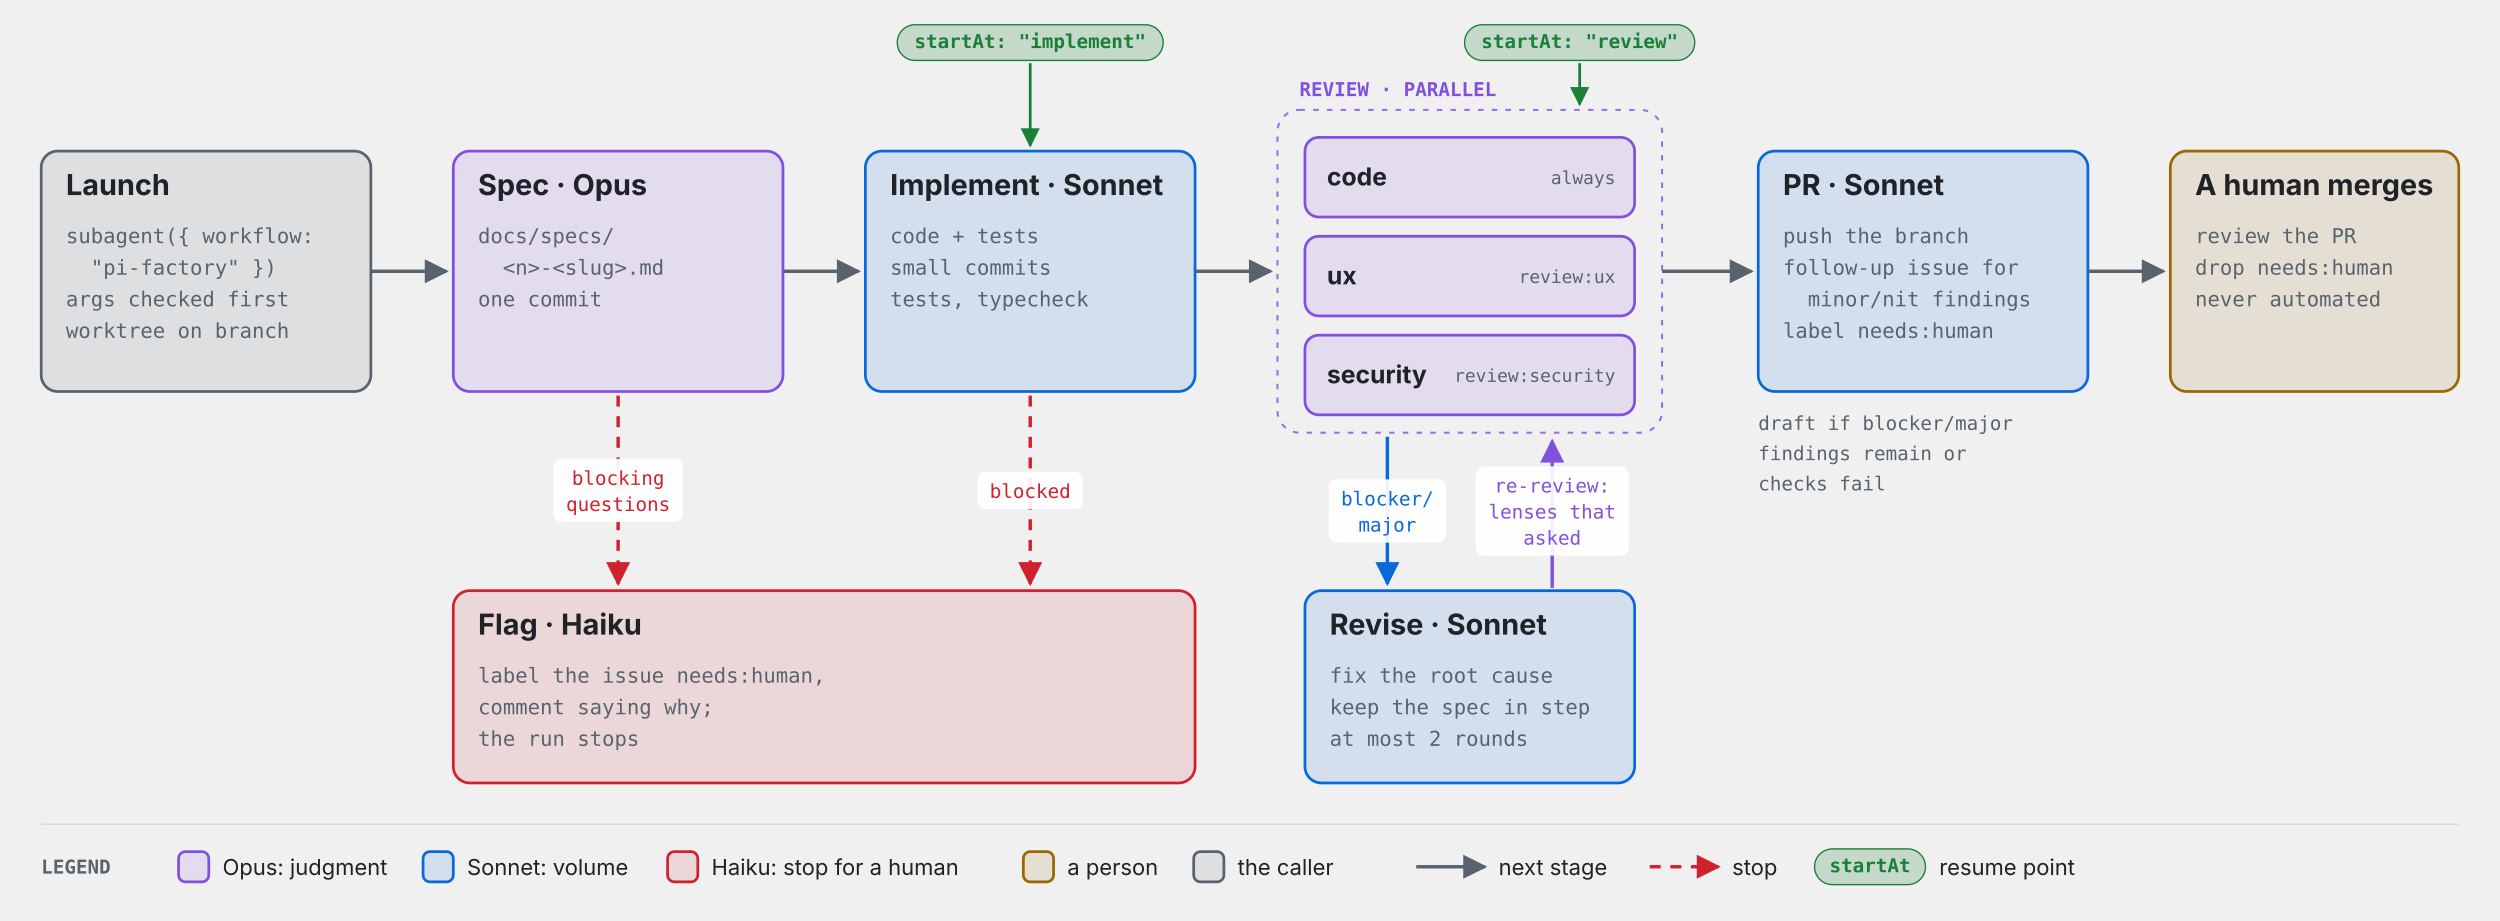
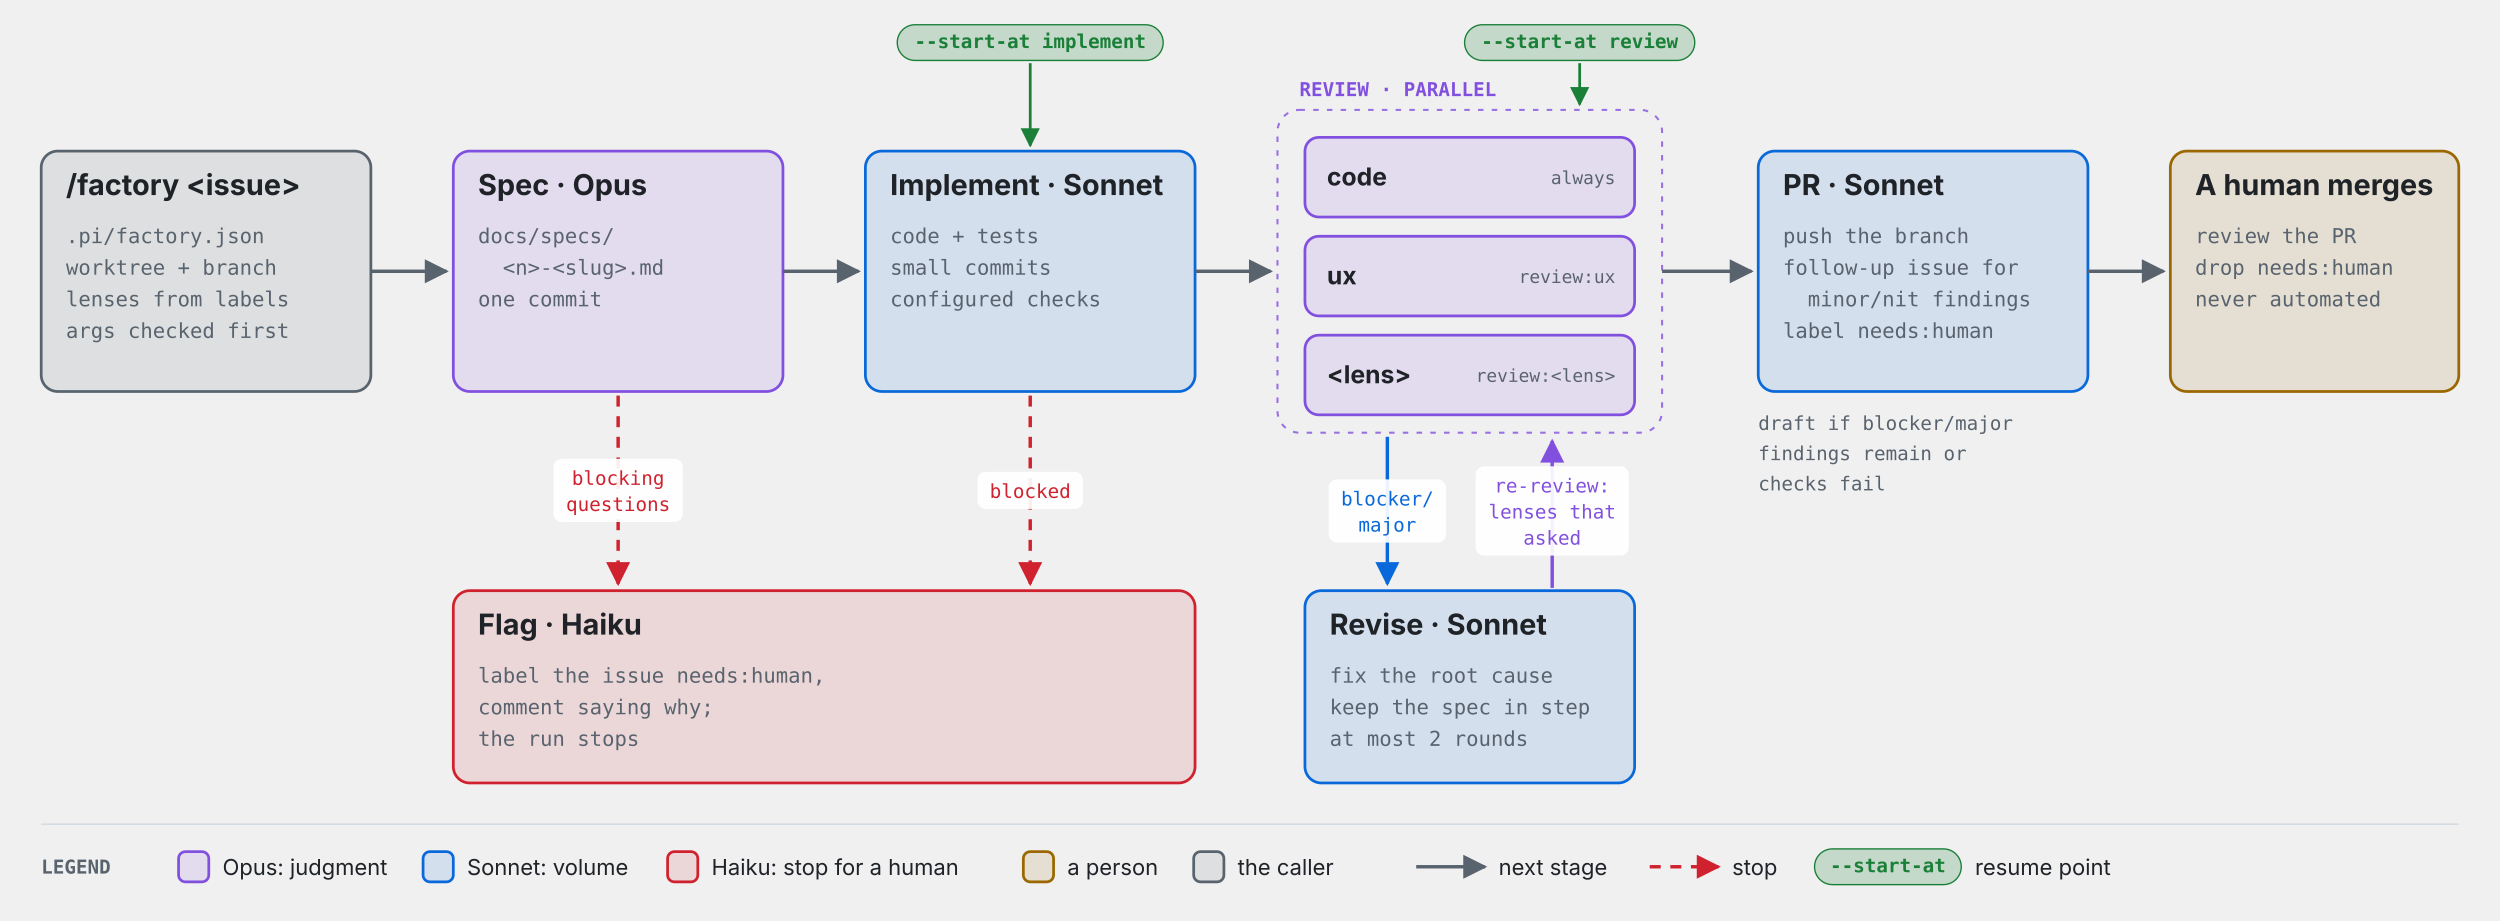
<svg xmlns="http://www.w3.org/2000/svg" viewBox="0 0 1820 670" width="1820" height="670" role="img" aria-label="The factory workflow: launch, spec (Opus), implement (Sonnet), parallel review lenses (Opus) with up to two revise rounds (Sonnet), then a PR (Sonnet) that a human merges. Spec or implement can stop and flag a human.">
  <defs>
    <marker id="ah-MUTED" viewBox="0 0 10 10" refX="9" refY="5" markerWidth="7" markerHeight="7" orient="auto-start-reverse">
      <path d="M0,0 L10,5 L0,10 z" fill="#59636e" />
    </marker>
    <marker id="ah-VIOLET" viewBox="0 0 10 10" refX="9" refY="5" markerWidth="7" markerHeight="7" orient="auto-start-reverse">
      <path d="M0,0 L10,5 L0,10 z" fill="#8250df" />
    </marker>
    <marker id="ah-BLUE" viewBox="0 0 10 10" refX="9" refY="5" markerWidth="7" markerHeight="7" orient="auto-start-reverse">
      <path d="M0,0 L10,5 L0,10 z" fill="#0969da" />
    </marker>
    <marker id="ah-GREEN" viewBox="0 0 10 10" refX="9" refY="5" markerWidth="7" markerHeight="7" orient="auto-start-reverse">
      <path d="M0,0 L10,5 L0,10 z" fill="#1a7f37" />
    </marker>
    <marker id="ah-AMBER" viewBox="0 0 10 10" refX="9" refY="5" markerWidth="7" markerHeight="7" orient="auto-start-reverse">
      <path d="M0,0 L10,5 L0,10 z" fill="#9a6700" />
    </marker>
    <marker id="ah-CORAL" viewBox="0 0 10 10" refX="9" refY="5" markerWidth="7" markerHeight="7" orient="auto-start-reverse">
      <path d="M0,0 L10,5 L0,10 z" fill="#cf222e" />
    </marker>
  </defs>
  <rect x="30" y="110" width="240" height="175" rx="12" fill="#59636e1f" stroke="#59636e" stroke-width="2" />
-   <text x="48" y="142" font-family="Inter, 'Helvetica Neue', Helvetica, Arial, sans-serif" font-size="21" fill="#1f2328" font-weight="650" text-anchor="start" xml:space="preserve">Launch</text>
-   <text x="48" y="177" font-family="'JetBrains Mono', Menlo, Consolas, 'DejaVu Sans Mono', monospace" font-size="15" fill="#59636e" font-weight="400" text-anchor="start" xml:space="preserve">subagent({ workflow:</text>
-   <text x="48" y="200" font-family="'JetBrains Mono', Menlo, Consolas, 'DejaVu Sans Mono', monospace" font-size="15" fill="#59636e" font-weight="400" text-anchor="start" xml:space="preserve">  "pi-factory" })</text>
-   <text x="48" y="223" font-family="'JetBrains Mono', Menlo, Consolas, 'DejaVu Sans Mono', monospace" font-size="15" fill="#59636e" font-weight="400" text-anchor="start" xml:space="preserve">args checked first</text>
-   <text x="48" y="246" font-family="'JetBrains Mono', Menlo, Consolas, 'DejaVu Sans Mono', monospace" font-size="15" fill="#59636e" font-weight="400" text-anchor="start" xml:space="preserve">worktree on branch</text>
+   <text x="48" y="142" font-family="Inter, 'Helvetica Neue', Helvetica, Arial, sans-serif" font-size="21" fill="#1f2328" font-weight="650" text-anchor="start" xml:space="preserve">/factory &lt;issue&gt;</text>
+   <text x="48" y="177" font-family="'JetBrains Mono', Menlo, Consolas, 'DejaVu Sans Mono', monospace" font-size="15" fill="#59636e" font-weight="400" text-anchor="start" xml:space="preserve">.pi/factory.json</text>
+   <text x="48" y="200" font-family="'JetBrains Mono', Menlo, Consolas, 'DejaVu Sans Mono', monospace" font-size="15" fill="#59636e" font-weight="400" text-anchor="start" xml:space="preserve">worktree + branch</text>
+   <text x="48" y="223" font-family="'JetBrains Mono', Menlo, Consolas, 'DejaVu Sans Mono', monospace" font-size="15" fill="#59636e" font-weight="400" text-anchor="start" xml:space="preserve">lenses from labels</text>
+   <text x="48" y="246" font-family="'JetBrains Mono', Menlo, Consolas, 'DejaVu Sans Mono', monospace" font-size="15" fill="#59636e" font-weight="400" text-anchor="start" xml:space="preserve">args checked first</text>
  <rect x="330" y="110" width="240" height="175" rx="12" fill="#8250df1f" stroke="#8250df" stroke-width="2" />
  <text x="348" y="142" font-family="Inter, 'Helvetica Neue', Helvetica, Arial, sans-serif" font-size="21" fill="#1f2328" font-weight="650" text-anchor="start" xml:space="preserve">Spec · Opus</text>
  <text x="348" y="177" font-family="'JetBrains Mono', Menlo, Consolas, 'DejaVu Sans Mono', monospace" font-size="15" fill="#59636e" font-weight="400" text-anchor="start" xml:space="preserve">docs/specs/</text>
  <text x="348" y="200" font-family="'JetBrains Mono', Menlo, Consolas, 'DejaVu Sans Mono', monospace" font-size="15" fill="#59636e" font-weight="400" text-anchor="start" xml:space="preserve">  &lt;n&gt;-&lt;slug&gt;.md</text>
  <text x="348" y="223" font-family="'JetBrains Mono', Menlo, Consolas, 'DejaVu Sans Mono', monospace" font-size="15" fill="#59636e" font-weight="400" text-anchor="start" xml:space="preserve">one commit</text>
  <rect x="630" y="110" width="240" height="175" rx="12" fill="#0969da1f" stroke="#0969da" stroke-width="2" />
  <text x="648" y="142" font-family="Inter, 'Helvetica Neue', Helvetica, Arial, sans-serif" font-size="21" fill="#1f2328" font-weight="650" text-anchor="start" xml:space="preserve">Implement · Sonnet</text>
  <text x="648" y="177" font-family="'JetBrains Mono', Menlo, Consolas, 'DejaVu Sans Mono', monospace" font-size="15" fill="#59636e" font-weight="400" text-anchor="start" xml:space="preserve">code + tests</text>
  <text x="648" y="200" font-family="'JetBrains Mono', Menlo, Consolas, 'DejaVu Sans Mono', monospace" font-size="15" fill="#59636e" font-weight="400" text-anchor="start" xml:space="preserve">small commits</text>
-   <text x="648" y="223" font-family="'JetBrains Mono', Menlo, Consolas, 'DejaVu Sans Mono', monospace" font-size="15" fill="#59636e" font-weight="400" text-anchor="start" xml:space="preserve">tests, typecheck</text>
+   <text x="648" y="223" font-family="'JetBrains Mono', Menlo, Consolas, 'DejaVu Sans Mono', monospace" font-size="15" fill="#59636e" font-weight="400" text-anchor="start" xml:space="preserve">configured checks</text>
  <rect x="930" y="80" width="280" height="235" rx="16" fill="none" stroke="#8250df" stroke-width="1.5" stroke-dasharray="4 6" opacity="0.8" />
  <text x="946" y="70" font-family="'JetBrains Mono', Menlo, Consolas, 'DejaVu Sans Mono', monospace" font-size="14" fill="#8250df" font-weight="700" text-anchor="start" xml:space="preserve">REVIEW · PARALLEL</text>
  <rect x="950" y="100" width="240" height="58" rx="10" fill="#8250df1f" stroke="#8250df" stroke-width="2" />
  <text x="966" y="135.0" font-family="Inter, 'Helvetica Neue', Helvetica, Arial, sans-serif" font-size="18" fill="#1f2328" font-weight="650" text-anchor="start" xml:space="preserve">code</text>
  <text x="1176" y="134.0" font-family="'JetBrains Mono', Menlo, Consolas, 'DejaVu Sans Mono', monospace" font-size="13" fill="#59636e" font-weight="400" text-anchor="end" xml:space="preserve">always</text>
  <rect x="950" y="172" width="240" height="58" rx="10" fill="#8250df1f" stroke="#8250df" stroke-width="2" />
  <text x="966" y="207.0" font-family="Inter, 'Helvetica Neue', Helvetica, Arial, sans-serif" font-size="18" fill="#1f2328" font-weight="650" text-anchor="start" xml:space="preserve">ux</text>
  <text x="1176" y="206.0" font-family="'JetBrains Mono', Menlo, Consolas, 'DejaVu Sans Mono', monospace" font-size="13" fill="#59636e" font-weight="400" text-anchor="end" xml:space="preserve">review:ux</text>
  <rect x="950" y="244" width="240" height="58" rx="10" fill="#8250df1f" stroke="#8250df" stroke-width="2" />
-   <text x="966" y="279.0" font-family="Inter, 'Helvetica Neue', Helvetica, Arial, sans-serif" font-size="18" fill="#1f2328" font-weight="650" text-anchor="start" xml:space="preserve">security</text>
-   <text x="1176" y="278.0" font-family="'JetBrains Mono', Menlo, Consolas, 'DejaVu Sans Mono', monospace" font-size="13" fill="#59636e" font-weight="400" text-anchor="end" xml:space="preserve">review:security</text>
+   <text x="966" y="279.0" font-family="Inter, 'Helvetica Neue', Helvetica, Arial, sans-serif" font-size="18" fill="#1f2328" font-weight="650" text-anchor="start" xml:space="preserve">&lt;lens&gt;</text>
+   <text x="1176" y="278.0" font-family="'JetBrains Mono', Menlo, Consolas, 'DejaVu Sans Mono', monospace" font-size="13" fill="#59636e" font-weight="400" text-anchor="end" xml:space="preserve">review:&lt;lens&gt;</text>
  <rect x="1280" y="110" width="240" height="175" rx="12" fill="#0969da1f" stroke="#0969da" stroke-width="2" />
  <text x="1298" y="142" font-family="Inter, 'Helvetica Neue', Helvetica, Arial, sans-serif" font-size="21" fill="#1f2328" font-weight="650" text-anchor="start" xml:space="preserve">PR · Sonnet</text>
  <text x="1298" y="177" font-family="'JetBrains Mono', Menlo, Consolas, 'DejaVu Sans Mono', monospace" font-size="15" fill="#59636e" font-weight="400" text-anchor="start" xml:space="preserve">push the branch</text>
  <text x="1298" y="200" font-family="'JetBrains Mono', Menlo, Consolas, 'DejaVu Sans Mono', monospace" font-size="15" fill="#59636e" font-weight="400" text-anchor="start" xml:space="preserve">follow-up issue for</text>
  <text x="1298" y="223" font-family="'JetBrains Mono', Menlo, Consolas, 'DejaVu Sans Mono', monospace" font-size="15" fill="#59636e" font-weight="400" text-anchor="start" xml:space="preserve">  minor/nit findings</text>
  <text x="1298" y="246" font-family="'JetBrains Mono', Menlo, Consolas, 'DejaVu Sans Mono', monospace" font-size="15" fill="#59636e" font-weight="400" text-anchor="start" xml:space="preserve">label needs:human</text>
  <text x="1280" y="313" font-family="'JetBrains Mono', Menlo, Consolas, 'DejaVu Sans Mono', monospace" font-size="14" fill="#59636e" font-weight="400" text-anchor="start" xml:space="preserve">draft if blocker/major</text>
  <text x="1280" y="335" font-family="'JetBrains Mono', Menlo, Consolas, 'DejaVu Sans Mono', monospace" font-size="14" fill="#59636e" font-weight="400" text-anchor="start" xml:space="preserve">findings remain or</text>
  <text x="1280" y="357" font-family="'JetBrains Mono', Menlo, Consolas, 'DejaVu Sans Mono', monospace" font-size="14" fill="#59636e" font-weight="400" text-anchor="start" xml:space="preserve">checks fail</text>
  <rect x="1580" y="110" width="210" height="175" rx="12" fill="#9a67001f" stroke="#9a6700" stroke-width="2" />
  <text x="1598" y="142" font-family="Inter, 'Helvetica Neue', Helvetica, Arial, sans-serif" font-size="21" fill="#1f2328" font-weight="650" text-anchor="start" xml:space="preserve">A human merges</text>
  <text x="1598" y="177" font-family="'JetBrains Mono', Menlo, Consolas, 'DejaVu Sans Mono', monospace" font-size="15" fill="#59636e" font-weight="400" text-anchor="start" xml:space="preserve">review the PR</text>
  <text x="1598" y="200" font-family="'JetBrains Mono', Menlo, Consolas, 'DejaVu Sans Mono', monospace" font-size="15" fill="#59636e" font-weight="400" text-anchor="start" xml:space="preserve">drop needs:human</text>
  <text x="1598" y="223" font-family="'JetBrains Mono', Menlo, Consolas, 'DejaVu Sans Mono', monospace" font-size="15" fill="#59636e" font-weight="400" text-anchor="start" xml:space="preserve">never automated</text>
  <path d="M270,197.5 L325,197.5" fill="none" stroke="#59636e" stroke-width="2.5" marker-end="url(#ah-MUTED)" />
  <path d="M570,197.5 L625,197.5" fill="none" stroke="#59636e" stroke-width="2.5" marker-end="url(#ah-MUTED)" />
  <path d="M870,197.5 L925,197.5" fill="none" stroke="#59636e" stroke-width="2.5" marker-end="url(#ah-MUTED)" />
  <path d="M1210,197.5 L1275,197.5" fill="none" stroke="#59636e" stroke-width="2.5" marker-end="url(#ah-MUTED)" />
  <path d="M1520,197.5 L1575,197.5" fill="none" stroke="#59636e" stroke-width="2.5" marker-end="url(#ah-MUTED)" />
  <rect x="950" y="430" width="240" height="140" rx="12" fill="#0969da1f" stroke="#0969da" stroke-width="2" />
  <text x="968" y="462" font-family="Inter, 'Helvetica Neue', Helvetica, Arial, sans-serif" font-size="21" fill="#1f2328" font-weight="650" text-anchor="start" xml:space="preserve">Revise · Sonnet</text>
  <text x="968" y="497" font-family="'JetBrains Mono', Menlo, Consolas, 'DejaVu Sans Mono', monospace" font-size="15" fill="#59636e" font-weight="400" text-anchor="start" xml:space="preserve">fix the root cause</text>
  <text x="968" y="520" font-family="'JetBrains Mono', Menlo, Consolas, 'DejaVu Sans Mono', monospace" font-size="15" fill="#59636e" font-weight="400" text-anchor="start" xml:space="preserve">keep the spec in step</text>
  <text x="968" y="543" font-family="'JetBrains Mono', Menlo, Consolas, 'DejaVu Sans Mono', monospace" font-size="15" fill="#59636e" font-weight="400" text-anchor="start" xml:space="preserve">at most 2 rounds</text>
  <path d="M1010,318 L1010,425" fill="none" stroke="#0969da" stroke-width="2.5" marker-end="url(#ah-BLUE)" />
  <rect x="967.28" y="349.0" width="85.44" height="46" rx="6" fill="#ffffff" opacity="0.92" />
  <text x="1010" y="368.0" font-family="'JetBrains Mono', Menlo, Consolas, 'DejaVu Sans Mono', monospace" font-size="14" fill="#0969da" font-weight="500" text-anchor="middle" xml:space="preserve">blocker/</text>
  <text x="1010" y="387.0" font-family="'JetBrains Mono', Menlo, Consolas, 'DejaVu Sans Mono', monospace" font-size="14" fill="#0969da" font-weight="500" text-anchor="middle" xml:space="preserve">major</text>
  <path d="M1130,428 L1130,321" fill="none" stroke="#8250df" stroke-width="2.5" marker-end="url(#ah-VIOLET)" />
  <rect x="1074.26" y="339.5" width="111.48" height="65" rx="6" fill="#ffffff" opacity="0.92" />
  <text x="1130" y="358.5" font-family="'JetBrains Mono', Menlo, Consolas, 'DejaVu Sans Mono', monospace" font-size="14" fill="#8250df" font-weight="500" text-anchor="middle" xml:space="preserve">re-review:</text>
  <text x="1130" y="377.5" font-family="'JetBrains Mono', Menlo, Consolas, 'DejaVu Sans Mono', monospace" font-size="14" fill="#8250df" font-weight="500" text-anchor="middle" xml:space="preserve">lenses that</text>
  <text x="1130" y="396.5" font-family="'JetBrains Mono', Menlo, Consolas, 'DejaVu Sans Mono', monospace" font-size="14" fill="#8250df" font-weight="500" text-anchor="middle" xml:space="preserve">asked</text>
  <rect x="330" y="430" width="540" height="140" rx="12" fill="#cf222e1f" stroke="#cf222e" stroke-width="2" />
  <text x="348" y="462" font-family="Inter, 'Helvetica Neue', Helvetica, Arial, sans-serif" font-size="21" fill="#1f2328" font-weight="650" text-anchor="start" xml:space="preserve">Flag · Haiku</text>
  <text x="348" y="497" font-family="'JetBrains Mono', Menlo, Consolas, 'DejaVu Sans Mono', monospace" font-size="15" fill="#59636e" font-weight="400" text-anchor="start" xml:space="preserve">label the issue needs:human,</text>
  <text x="348" y="520" font-family="'JetBrains Mono', Menlo, Consolas, 'DejaVu Sans Mono', monospace" font-size="15" fill="#59636e" font-weight="400" text-anchor="start" xml:space="preserve">comment saying why;</text>
  <text x="348" y="543" font-family="'JetBrains Mono', Menlo, Consolas, 'DejaVu Sans Mono', monospace" font-size="15" fill="#59636e" font-weight="400" text-anchor="start" xml:space="preserve">the run stops</text>
  <path d="M450,288 L450,425" fill="none" stroke="#cf222e" stroke-width="2.5" stroke-dasharray="8 7" marker-end="url(#ah-CORAL)" />
  <rect x="402.94" y="334.0" width="94.12" height="46" rx="6" fill="#ffffff" opacity="0.92" />
  <text x="450" y="353.0" font-family="'JetBrains Mono', Menlo, Consolas, 'DejaVu Sans Mono', monospace" font-size="14" fill="#cf222e" font-weight="500" text-anchor="middle" xml:space="preserve">blocking</text>
  <text x="450" y="372.0" font-family="'JetBrains Mono', Menlo, Consolas, 'DejaVu Sans Mono', monospace" font-size="14" fill="#cf222e" font-weight="500" text-anchor="middle" xml:space="preserve">questions</text>
  <path d="M750,288 L750,425" fill="none" stroke="#cf222e" stroke-width="2.5" stroke-dasharray="8 7" marker-end="url(#ah-CORAL)" />
  <rect x="711.62" y="343.5" width="76.76" height="27" rx="6" fill="#ffffff" opacity="0.92" />
  <text x="750" y="362.5" font-family="'JetBrains Mono', Menlo, Consolas, 'DejaVu Sans Mono', monospace" font-size="14" fill="#cf222e" font-weight="500" text-anchor="middle" xml:space="preserve">blocked</text>
  <rect x="653.2" y="18" width="193.6" height="26" rx="13.0" fill="#1a7f3733" stroke="#1a7f37" />
-   <text x="750.0" y="35" font-family="'JetBrains Mono', Menlo, Consolas, 'DejaVu Sans Mono', monospace" font-size="14" fill="#1a7f37" font-weight="600" text-anchor="middle" xml:space="preserve">startAt: "implement"</text>
+   <text x="750.0" y="35" font-family="'JetBrains Mono', Menlo, Consolas, 'DejaVu Sans Mono', monospace" font-size="14" fill="#1a7f37" font-weight="600" text-anchor="middle" xml:space="preserve">--start-at implement</text>
  <path d="M750,46 L750,106" fill="none" stroke="#1a7f37" stroke-width="2" marker-end="url(#ah-GREEN)" />
  <rect x="1066.22" y="18" width="167.56" height="26" rx="13.0" fill="#1a7f3733" stroke="#1a7f37" />
-   <text x="1150.0" y="35" font-family="'JetBrains Mono', Menlo, Consolas, 'DejaVu Sans Mono', monospace" font-size="14" fill="#1a7f37" font-weight="600" text-anchor="middle" xml:space="preserve">startAt: "review"</text>
+   <text x="1150.0" y="35" font-family="'JetBrains Mono', Menlo, Consolas, 'DejaVu Sans Mono', monospace" font-size="14" fill="#1a7f37" font-weight="600" text-anchor="middle" xml:space="preserve">--start-at review</text>
  <path d="M1150,46 L1150,76" fill="none" stroke="#1a7f37" stroke-width="2" marker-end="url(#ah-GREEN)" />
  <line x1="30" y1="600" x2="1790" y2="600" stroke="#d1d9e0" />
  <text x="30" y="636" font-family="'JetBrains Mono', Menlo, Consolas, 'DejaVu Sans Mono', monospace" font-size="14" fill="#59636e" font-weight="700" text-anchor="start" xml:space="preserve">LEGEND</text>
  <rect x="130" y="620" width="22" height="22" rx="5" fill="#8250df1f" stroke="#8250df" stroke-width="2" />
  <text x="162" y="637" font-family="Inter, 'Helvetica Neue', Helvetica, Arial, sans-serif" font-size="16" fill="#1f2328" font-weight="400" text-anchor="start" xml:space="preserve">Opus: judgment</text>
  <rect x="308" y="620" width="22" height="22" rx="5" fill="#0969da1f" stroke="#0969da" stroke-width="2" />
  <text x="340" y="637" font-family="Inter, 'Helvetica Neue', Helvetica, Arial, sans-serif" font-size="16" fill="#1f2328" font-weight="400" text-anchor="start" xml:space="preserve">Sonnet: volume</text>
  <rect x="486" y="620" width="22" height="22" rx="5" fill="#cf222e1f" stroke="#cf222e" stroke-width="2" />
  <text x="518" y="637" font-family="Inter, 'Helvetica Neue', Helvetica, Arial, sans-serif" font-size="16" fill="#1f2328" font-weight="400" text-anchor="start" xml:space="preserve">Haiku: stop for a human</text>
  <rect x="745" y="620" width="22" height="22" rx="5" fill="#9a67001f" stroke="#9a6700" stroke-width="2" />
  <text x="777" y="637" font-family="Inter, 'Helvetica Neue', Helvetica, Arial, sans-serif" font-size="16" fill="#1f2328" font-weight="400" text-anchor="start" xml:space="preserve">a person</text>
  <rect x="869" y="620" width="22" height="22" rx="5" fill="#59636e1f" stroke="#59636e" stroke-width="2" />
  <text x="901" y="637" font-family="Inter, 'Helvetica Neue', Helvetica, Arial, sans-serif" font-size="16" fill="#1f2328" font-weight="400" text-anchor="start" xml:space="preserve">the caller</text>
  <path d="M1031,631 L1081,631" fill="none" stroke="#59636e" stroke-width="2.5" marker-end="url(#ah-MUTED)" />
  <text x="1091" y="637" font-family="Inter, 'Helvetica Neue', Helvetica, Arial, sans-serif" font-size="16" fill="#1f2328" font-weight="400" text-anchor="start" xml:space="preserve">next stage</text>
  <path d="M1201,631 L1251,631" fill="none" stroke="#cf222e" stroke-width="2.5" stroke-dasharray="8 7" marker-end="url(#ah-CORAL)" />
  <text x="1261" y="637" font-family="Inter, 'Helvetica Neue', Helvetica, Arial, sans-serif" font-size="16" fill="#1f2328" font-weight="400" text-anchor="start" xml:space="preserve">stop</text>
-   <rect x="1321" y="618" width="80.76" height="26" rx="13.0" fill="#1a7f3733" stroke="#1a7f37" />
-   <text x="1361.38" y="635" font-family="'JetBrains Mono', Menlo, Consolas, 'DejaVu Sans Mono', monospace" font-size="14" fill="#1a7f37" font-weight="600" text-anchor="middle" xml:space="preserve">startAt</text>
-   <text x="1411.76" y="637" font-family="Inter, 'Helvetica Neue', Helvetica, Arial, sans-serif" font-size="16" fill="#1f2328" font-weight="400" text-anchor="start" xml:space="preserve">resume point</text>
+   <rect x="1321" y="618" width="106.8" height="26" rx="13.0" fill="#1a7f3733" stroke="#1a7f37" />
+   <text x="1374.4" y="635" font-family="'JetBrains Mono', Menlo, Consolas, 'DejaVu Sans Mono', monospace" font-size="14" fill="#1a7f37" font-weight="600" text-anchor="middle" xml:space="preserve">--start-at</text>
+   <text x="1437.8" y="637" font-family="Inter, 'Helvetica Neue', Helvetica, Arial, sans-serif" font-size="16" fill="#1f2328" font-weight="400" text-anchor="start" xml:space="preserve">resume point</text>
</svg>
